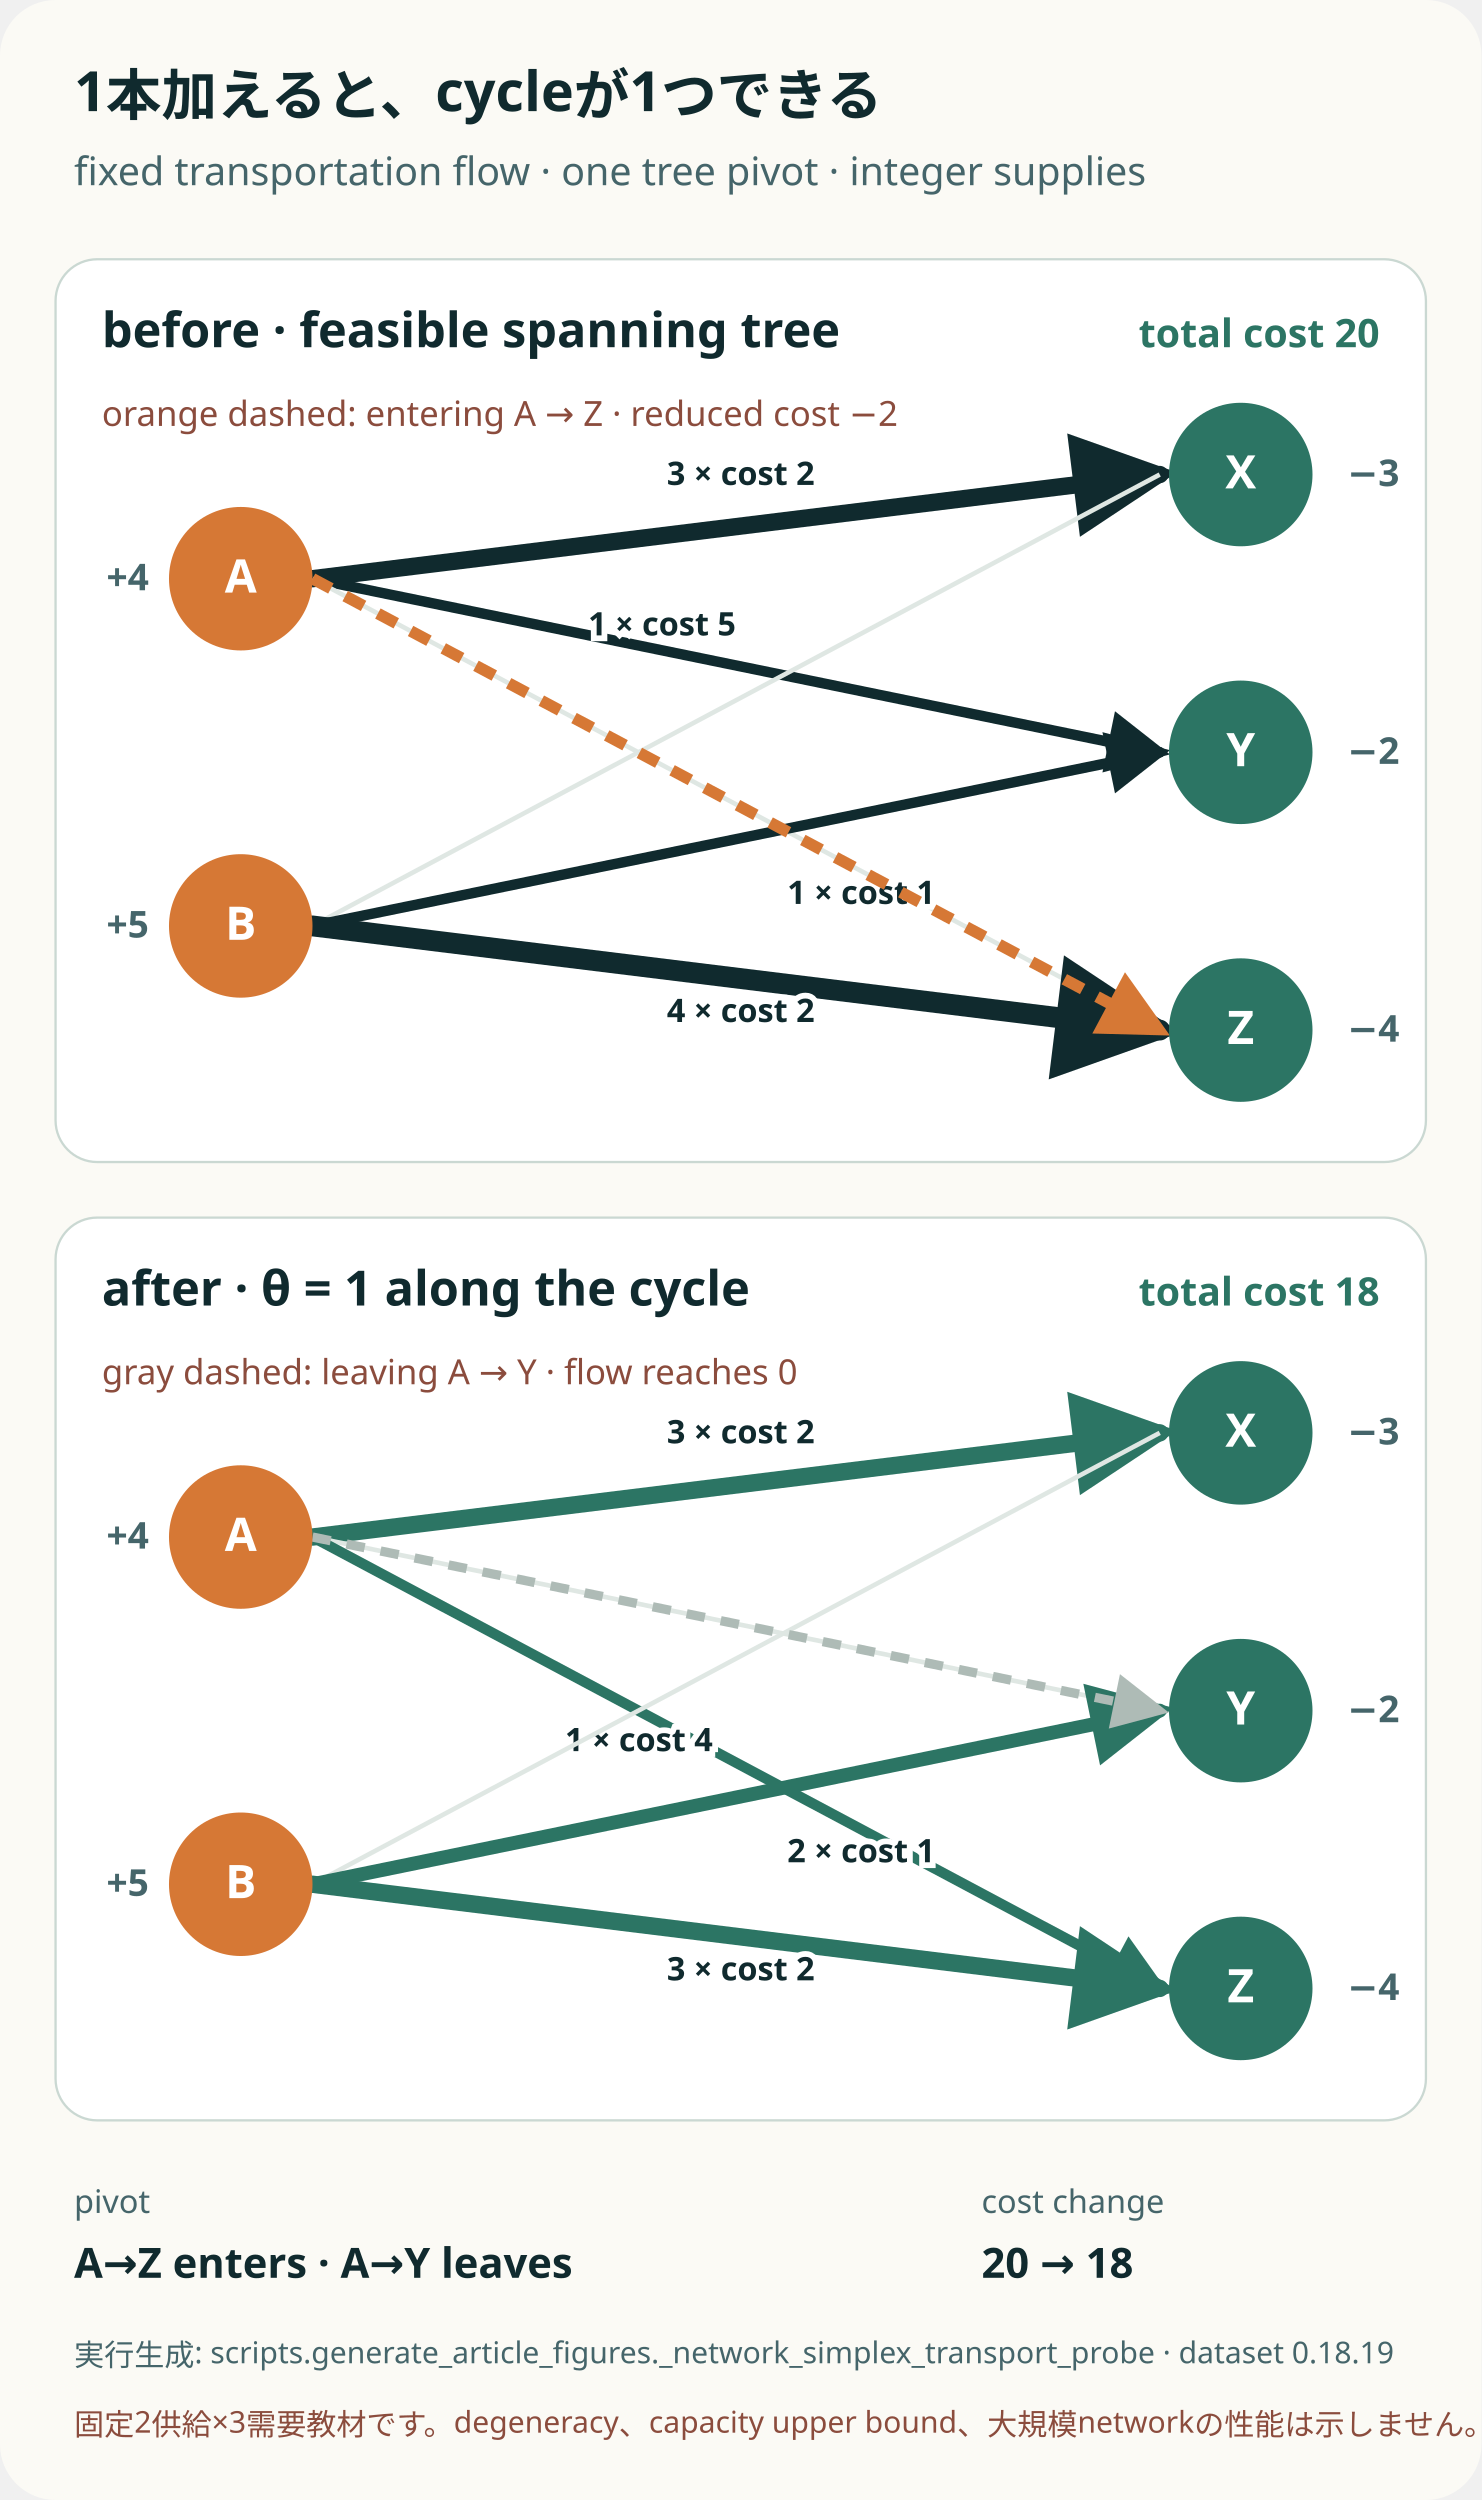
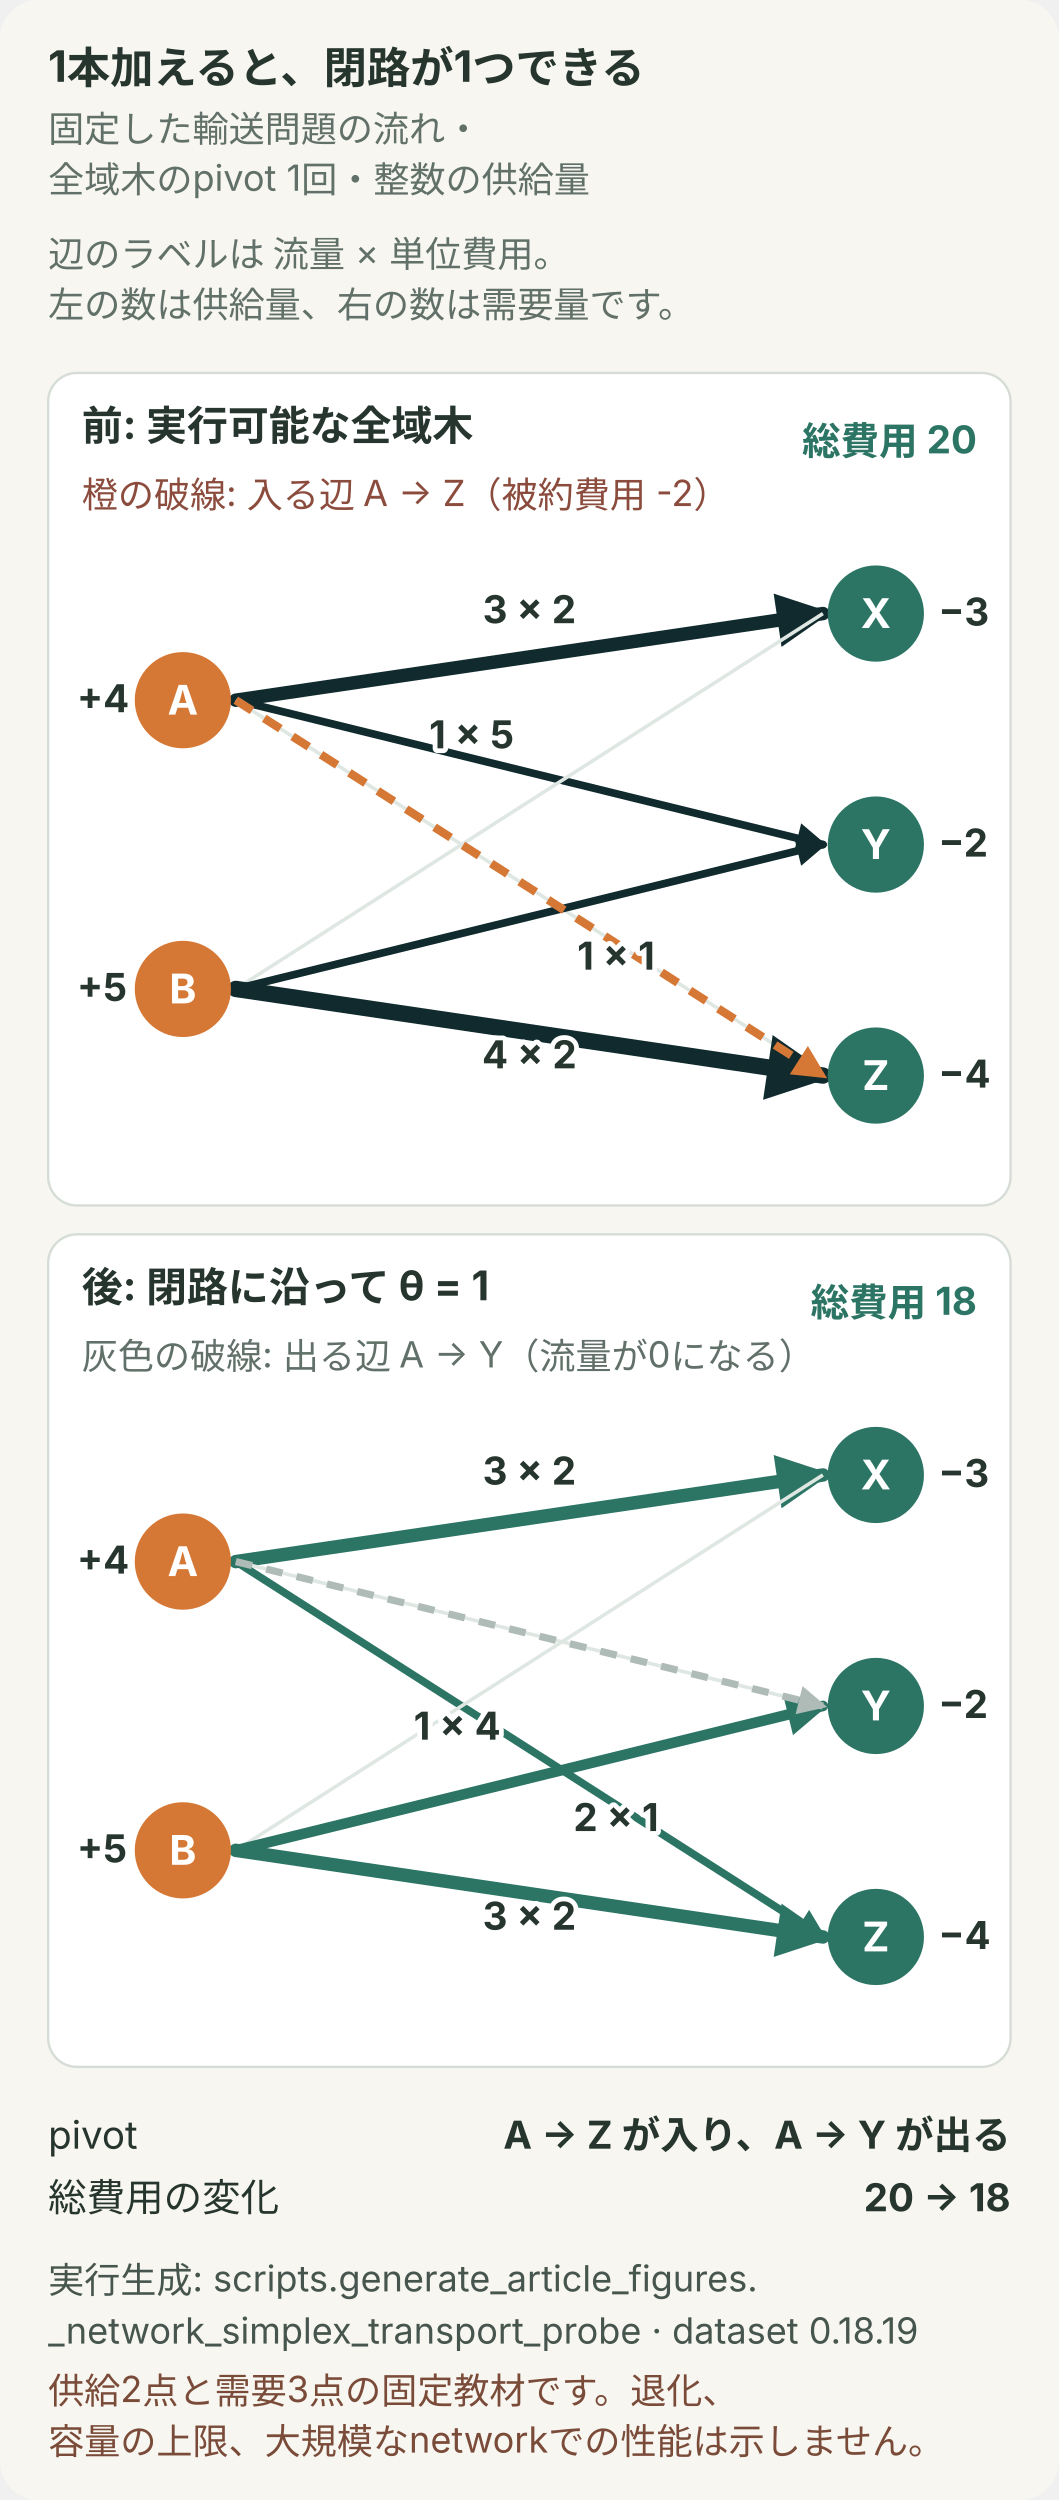
- <svg xmlns="http://www.w3.org/2000/svg" width="640" height="1080" viewBox="0 0 640 1080" role="img" aria-labelledby="figure-title figure-description">
-   <rect width="640" height="1080" rx="24" fill="#fbfaf5" />
-   <text x="32" y="48" class="ns-title">1本加えると、cycleが1つできる</text>
-   <text x="32" y="80" class="ns-subtitle">fixed transportation flow · one tree pivot · integer supplies</text>
+ <svg xmlns="http://www.w3.org/2000/svg" viewBox="0 0 440 1039" width="440" height="1039" role="img" aria-labelledby="figure-title figure-description">
+   <rect width="440" height="1039" rx="16" fill="#f7f6f1" />
+   <text x="20" y="34" class="title">1本加えると、閉路が1つできる</text>
+   <text x="20" y="59" class="subtitle">固定した輸送問題の流れ・</text>
+   <text x="20" y="80" class="subtitle">全域木のpivot 1回・整数の供給量</text>
  <defs>
-     <marker id="ns-arrow-muted" markerWidth="6" markerHeight="6" refX="5" refY="3" orient="auto">
-       <path d="M0,0 L6,3 L0,6 Z" fill="#aebbb6" />
+     <marker id="ns-arrow-muted" markerWidth="4" markerHeight="4" refX="3.4" refY="2" orient="auto">
+       <path d="M0,0 L4,2 L0,4 Z" fill="#aebbb6" />
    </marker>
-     <marker id="ns-arrow-tree" markerWidth="6" markerHeight="6" refX="5" refY="3" orient="auto">
-       <path d="M0,0 L6,3 L0,6 Z" fill="#102a2e" />
+     <marker id="ns-arrow-tree" markerWidth="4" markerHeight="4" refX="3.4" refY="2" orient="auto">
+       <path d="M0,0 L4,2 L0,4 Z" fill="#102a2e" />
    </marker>
-     <marker id="ns-arrow-active" markerWidth="6" markerHeight="6" refX="5" refY="3" orient="auto">
-       <path d="M0,0 L6,3 L0,6 Z" fill="#2c7564" />
+     <marker id="ns-arrow-active" markerWidth="4" markerHeight="4" refX="3.4" refY="2" orient="auto">
+       <path d="M0,0 L4,2 L0,4 Z" fill="#2c7564" />
    </marker>
-     <marker id="ns-arrow-enter" markerWidth="6" markerHeight="6" refX="5" refY="3" orient="auto">
-       <path d="M0,0 L6,3 L0,6 Z" fill="#d67835" />
+     <marker id="ns-arrow-enter" markerWidth="4" markerHeight="4" refX="3.4" refY="2" orient="auto">
+       <path d="M0,0 L4,2 L0,4 Z" fill="#d67835" />
    </marker>
  </defs>
-   <rect x="24" y="112" width="592" height="390" rx="18" fill="#fff" stroke="#cad8d2" />
-   <text x="44" y="150" class="ns-panel">before · feasible spanning tree</text>
-   <text x="596" y="150" text-anchor="end" class="ns-cost">total cost 20</text>
-   <text x="44" y="184" class="ns-hint">orange dashed: entering A → Z · reduced cost −2</text>
-   <line x1="135.0" y1="250.00" x2="501.0" y2="205.00" stroke="#dfe7e3" stroke-width="2" />
-   <line x1="135.0" y1="250.00" x2="501.0" y2="205.00" stroke="#102a2e" stroke-width="7.50" stroke-linecap="round" marker-end="url(#ns-arrow-tree)" />
-   <text x="320.00" y="209.50" text-anchor="middle" class="ns-flow">3 × cost 2</text>
-   <line x1="135.0" y1="250.00" x2="501.0" y2="325.00" stroke="#dfe7e3" stroke-width="2" />
-   <line x1="135.0" y1="250.00" x2="501.0" y2="325.00" stroke="#102a2e" stroke-width="4.50" stroke-linecap="round" marker-end="url(#ns-arrow-tree)" />
-   <text x="286.00" y="274.50" text-anchor="middle" class="ns-flow">1 × cost 5</text>
-   <line x1="135.0" y1="250.00" x2="501.0" y2="445.00" stroke="#dfe7e3" stroke-width="2" />
-   <line x1="135.0" y1="400.00" x2="501.0" y2="205.00" stroke="#dfe7e3" stroke-width="2" />
-   <line x1="135.0" y1="400.00" x2="501.0" y2="325.00" stroke="#dfe7e3" stroke-width="2" />
-   <line x1="135.0" y1="400.00" x2="501.0" y2="325.00" stroke="#102a2e" stroke-width="4.50" stroke-linecap="round" marker-end="url(#ns-arrow-tree)" />
-   <text x="372.00" y="390.50" text-anchor="middle" class="ns-flow">1 × cost 1</text>
-   <line x1="135.0" y1="400.00" x2="501.0" y2="445.00" stroke="#dfe7e3" stroke-width="2" />
-   <line x1="135.0" y1="400.00" x2="501.0" y2="445.00" stroke="#102a2e" stroke-width="9.00" stroke-linecap="round" marker-end="url(#ns-arrow-tree)" />
-   <text x="320.00" y="441.50" text-anchor="middle" class="ns-flow">4 × cost 2</text>
-   <line x1="135.0" y1="250.00" x2="501.0" y2="445.00" stroke="#d67835" stroke-width="5" stroke-dasharray="9 7" marker-end="url(#ns-arrow-enter)" />
-   <circle cx="104.0" cy="250.00" r="31" fill="#d67835" />
-   <text x="104.0" y="256.00" text-anchor="middle" class="ns-node">A</text>
-   <text x="46" y="255.00" class="ns-balance">+4</text>
-   <circle cx="104.0" cy="400.00" r="31" fill="#d67835" />
-   <text x="104.0" y="406.00" text-anchor="middle" class="ns-node">B</text>
-   <text x="46" y="405.00" class="ns-balance">+5</text>
-   <circle cx="536.0" cy="205.00" r="31" fill="#2c7564" />
-   <text x="536.0" y="211.00" text-anchor="middle" class="ns-node">X</text>
-   <text x="582" y="210.00" class="ns-balance">−3</text>
-   <circle cx="536.0" cy="325.00" r="31" fill="#2c7564" />
-   <text x="536.0" y="331.00" text-anchor="middle" class="ns-node">Y</text>
-   <text x="582" y="330.00" class="ns-balance">−2</text>
-   <circle cx="536.0" cy="445.00" r="31" fill="#2c7564" />
-   <text x="536.0" y="451.00" text-anchor="middle" class="ns-node">Z</text>
-   <text x="582" y="450.00" class="ns-balance">−4</text>
-   <rect x="24" y="526" width="592" height="390" rx="18" fill="#fff" stroke="#cad8d2" />
-   <text x="44" y="564" class="ns-panel">after · θ = 1 along the cycle</text>
-   <text x="596" y="564" text-anchor="end" class="ns-cost">total cost 18</text>
-   <text x="44" y="598" class="ns-hint">gray dashed: leaving A → Y · flow reaches 0</text>
-   <line x1="135.0" y1="664.00" x2="501.0" y2="619.00" stroke="#dfe7e3" stroke-width="2" />
-   <line x1="135.0" y1="664.00" x2="501.0" y2="619.00" stroke="#2c7564" stroke-width="7.50" stroke-linecap="round" marker-end="url(#ns-arrow-active)" />
-   <text x="320.00" y="623.50" text-anchor="middle" class="ns-flow">3 × cost 2</text>
-   <line x1="135.0" y1="664.00" x2="501.0" y2="739.00" stroke="#dfe7e3" stroke-width="2" />
-   <line x1="135.0" y1="664.00" x2="501.0" y2="859.00" stroke="#dfe7e3" stroke-width="2" />
-   <line x1="135.0" y1="664.00" x2="501.0" y2="859.00" stroke="#2c7564" stroke-width="4.50" stroke-linecap="round" marker-end="url(#ns-arrow-active)" />
-   <text x="276.00" y="756.50" text-anchor="middle" class="ns-flow">1 × cost 4</text>
-   <line x1="135.0" y1="814.00" x2="501.0" y2="619.00" stroke="#dfe7e3" stroke-width="2" />
-   <line x1="135.0" y1="814.00" x2="501.0" y2="739.00" stroke="#dfe7e3" stroke-width="2" />
-   <line x1="135.0" y1="814.00" x2="501.0" y2="739.00" stroke="#2c7564" stroke-width="6.00" stroke-linecap="round" marker-end="url(#ns-arrow-active)" />
-   <text x="372.00" y="804.50" text-anchor="middle" class="ns-flow">2 × cost 1</text>
-   <line x1="135.0" y1="814.00" x2="501.0" y2="859.00" stroke="#dfe7e3" stroke-width="2" />
-   <line x1="135.0" y1="814.00" x2="501.0" y2="859.00" stroke="#2c7564" stroke-width="7.50" stroke-linecap="round" marker-end="url(#ns-arrow-active)" />
-   <text x="320.00" y="855.50" text-anchor="middle" class="ns-flow">3 × cost 2</text>
-   <line x1="135.0" y1="664.00" x2="501.0" y2="739.00" stroke="#aebbb6" stroke-width="4" stroke-dasharray="8 7" marker-end="url(#ns-arrow-muted)" />
-   <circle cx="104.0" cy="664.00" r="31" fill="#d67835" />
-   <text x="104.0" y="670.00" text-anchor="middle" class="ns-node">A</text>
-   <text x="46" y="669.00" class="ns-balance">+4</text>
-   <circle cx="104.0" cy="814.00" r="31" fill="#d67835" />
-   <text x="104.0" y="820.00" text-anchor="middle" class="ns-node">B</text>
-   <text x="46" y="819.00" class="ns-balance">+5</text>
-   <circle cx="536.0" cy="619.00" r="31" fill="#2c7564" />
-   <text x="536.0" y="625.00" text-anchor="middle" class="ns-node">X</text>
-   <text x="582" y="624.00" class="ns-balance">−3</text>
-   <circle cx="536.0" cy="739.00" r="31" fill="#2c7564" />
-   <text x="536.0" y="745.00" text-anchor="middle" class="ns-node">Y</text>
-   <text x="582" y="744.00" class="ns-balance">−2</text>
-   <circle cx="536.0" cy="859.00" r="31" fill="#2c7564" />
-   <text x="536.0" y="865.00" text-anchor="middle" class="ns-node">Z</text>
-   <text x="582" y="864.00" class="ns-balance">−4</text>
-   <text x="32" y="956" class="ns-metric-label">pivot</text>
-   <text x="32" y="984" class="ns-metric">A→Z enters · A→Y leaves</text>
-   <text x="424" y="956" class="ns-metric-label">cost change</text>
-   <text x="424" y="984" class="ns-metric">20 → 18</text>
-   <text x="32" y="1022" class="ns-meta">実行生成: scripts.generate_article_figures._network_simplex_transport_probe · dataset 0.18.19</text>
-   <text x="32" y="1052" class="ns-limit">固定2供給×3需要教材です。degeneracy、capacity upper bound、大規模networkの性能は示しません。</text>
-   <style>
-   .ns-title { font: 700 24px system-ui, sans-serif; fill: #102a2e; }
-   .ns-subtitle { font: 400 17px system-ui, sans-serif; fill: #45656a; }
-   .ns-panel { font: 700 21px system-ui, sans-serif; fill: #102a2e; }
-   .ns-cost { font: 700 17px system-ui, sans-serif; fill: #2c7564; }
-   .ns-hint { font: 400 15px system-ui, sans-serif; fill: #8b4c3d; }
-   .ns-node { font: 700 20px system-ui, sans-serif; fill: #fff; }
-   .ns-balance { font: 700 16px system-ui, sans-serif; fill: #45656a; }
-   .ns-flow {
-     font: 700 14px system-ui, sans-serif;
-     fill: #102a2e;
-     paint-order: stroke;
-     stroke: #fff;
-     stroke-width: 5px;
-   }
-   .ns-metric-label { font: 400 14px system-ui, sans-serif; fill: #45656a; }
-   .ns-metric { font: 700 18px system-ui, sans-serif; fill: #102a2e; }
-   .ns-meta { font: 400 13px system-ui, sans-serif; fill: #45656a; }
-   .ns-limit { font: 400 13px system-ui, sans-serif; fill: #8b4c3d; }
- </style>
+   <text x="20" y="111" class="note">辺のラベルは 流量 × 単位費用。</text>
+   <text x="20" y="132" class="note">左の数は供給量、右の数は需要量です。</text>
+   <rect x="20" y="155" width="400" height="346" rx="12" fill="#fff" stroke="#d6ddd7" />
+   <text x="34" y="183" class="panel-title">前: 実行可能な全域木</text>
+   <text x="406" y="189" text-anchor="end" class="metric-value" style="fill:#2c7564">総費用 20</text>
+   <text x="34" y="211" class="status" style="fill:#8b4c3d">橙の破線: 入る辺 A → Z（被約費用 -2）</text>
+   <line x1="98" y1="291.00" x2="342" y2="255.00" stroke="#dfe7e3" stroke-width="1.5" />
+   <line x1="98" y1="291.00" x2="342" y2="255.00" stroke="#102a2e" stroke-width="5.60" stroke-linecap="round" marker-end="url(#ns-arrow-tree)" />
+   <line x1="98" y1="291.00" x2="342" y2="351.00" stroke="#dfe7e3" stroke-width="1.5" />
+   <line x1="98" y1="291.00" x2="342" y2="351.00" stroke="#102a2e" stroke-width="3.20" stroke-linecap="round" marker-end="url(#ns-arrow-tree)" />
+   <line x1="98" y1="291.00" x2="342" y2="447.00" stroke="#dfe7e3" stroke-width="1.5" />
+   <line x1="98" y1="411.00" x2="342" y2="255.00" stroke="#dfe7e3" stroke-width="1.5" />
+   <line x1="98" y1="411.00" x2="342" y2="351.00" stroke="#dfe7e3" stroke-width="1.5" />
+   <line x1="98" y1="411.00" x2="342" y2="351.00" stroke="#102a2e" stroke-width="3.20" stroke-linecap="round" marker-end="url(#ns-arrow-tree)" />
+   <line x1="98" y1="411.00" x2="342" y2="447.00" stroke="#dfe7e3" stroke-width="1.5" />
+   <line x1="98" y1="411.00" x2="342" y2="447.00" stroke="#102a2e" stroke-width="6.80" stroke-linecap="round" marker-end="url(#ns-arrow-tree)" />
+   <line x1="98" y1="291.00" x2="342" y2="447.00" stroke="#d67835" stroke-width="3.5" stroke-dasharray="8 6" marker-end="url(#ns-arrow-enter)" />
+   <text x="220.00" y="259.00" text-anchor="middle" class="metric-value halo">3 × 2</text>
+   <text x="196.00" y="311.00" text-anchor="middle" class="metric-value halo">1 × 5</text>
+   <text x="256.00" y="403.00" text-anchor="middle" class="metric-value halo">1 × 1</text>
+   <text x="220.00" y="444.00" text-anchor="middle" class="metric-value halo">4 × 2</text>
+   <circle cx="76" cy="291.00" r="20" fill="#d67835" />
+   <text x="76" y="297.00" text-anchor="middle" class="panel-title" style="fill:#fff">A</text>
+   <text x="32" y="296.00" class="metric-value">+4</text>
+   <circle cx="76" cy="411.00" r="20" fill="#d67835" />
+   <text x="76" y="417.00" text-anchor="middle" class="panel-title" style="fill:#fff">B</text>
+   <text x="32" y="416.00" class="metric-value">+5</text>
+   <circle cx="364" cy="255.00" r="20" fill="#2c7564" />
+   <text x="364" y="261.00" text-anchor="middle" class="panel-title" style="fill:#fff">X</text>
+   <text x="390" y="260.00" class="metric-value">−3</text>
+   <circle cx="364" cy="351.00" r="20" fill="#2c7564" />
+   <text x="364" y="357.00" text-anchor="middle" class="panel-title" style="fill:#fff">Y</text>
+   <text x="390" y="356.00" class="metric-value">−2</text>
+   <circle cx="364" cy="447.00" r="20" fill="#2c7564" />
+   <text x="364" y="453.00" text-anchor="middle" class="panel-title" style="fill:#fff">Z</text>
+   <text x="390" y="452.00" class="metric-value">−4</text>
+   <rect x="20" y="513" width="400" height="346" rx="12" fill="#fff" stroke="#d6ddd7" />
+   <text x="34" y="541" class="panel-title">後: 閉路に沿って θ = 1</text>
+   <text x="406" y="547" text-anchor="end" class="metric-value" style="fill:#2c7564">総費用 18</text>
+   <text x="34" y="569" class="status" style="fill:#617068">灰色の破線: 出る辺 A → Y（流量が0になる）</text>
+   <line x1="98" y1="649.00" x2="342" y2="613.00" stroke="#dfe7e3" stroke-width="1.5" />
+   <line x1="98" y1="649.00" x2="342" y2="613.00" stroke="#2c7564" stroke-width="5.60" stroke-linecap="round" marker-end="url(#ns-arrow-active)" />
+   <line x1="98" y1="649.00" x2="342" y2="709.00" stroke="#dfe7e3" stroke-width="1.5" />
+   <line x1="98" y1="649.00" x2="342" y2="805.00" stroke="#dfe7e3" stroke-width="1.5" />
+   <line x1="98" y1="649.00" x2="342" y2="805.00" stroke="#2c7564" stroke-width="3.20" stroke-linecap="round" marker-end="url(#ns-arrow-active)" />
+   <line x1="98" y1="769.00" x2="342" y2="613.00" stroke="#dfe7e3" stroke-width="1.5" />
+   <line x1="98" y1="769.00" x2="342" y2="709.00" stroke="#dfe7e3" stroke-width="1.5" />
+   <line x1="98" y1="769.00" x2="342" y2="709.00" stroke="#2c7564" stroke-width="4.40" stroke-linecap="round" marker-end="url(#ns-arrow-active)" />
+   <line x1="98" y1="769.00" x2="342" y2="805.00" stroke="#dfe7e3" stroke-width="1.5" />
+   <line x1="98" y1="769.00" x2="342" y2="805.00" stroke="#2c7564" stroke-width="5.60" stroke-linecap="round" marker-end="url(#ns-arrow-active)" />
+   <line x1="98" y1="649.00" x2="342" y2="709.00" stroke="#aebbb6" stroke-width="3" stroke-dasharray="7 6" marker-end="url(#ns-arrow-muted)" />
+   <text x="220.00" y="617.00" text-anchor="middle" class="metric-value halo">3 × 2</text>
+   <text x="190.00" y="723.00" text-anchor="middle" class="metric-value halo">1 × 4</text>
+   <text x="256.00" y="761.00" text-anchor="middle" class="metric-value halo">2 × 1</text>
+   <text x="220.00" y="802.00" text-anchor="middle" class="metric-value halo">3 × 2</text>
+   <circle cx="76" cy="649.00" r="20" fill="#d67835" />
+   <text x="76" y="655.00" text-anchor="middle" class="panel-title" style="fill:#fff">A</text>
+   <text x="32" y="654.00" class="metric-value">+4</text>
+   <circle cx="76" cy="769.00" r="20" fill="#d67835" />
+   <text x="76" y="775.00" text-anchor="middle" class="panel-title" style="fill:#fff">B</text>
+   <text x="32" y="774.00" class="metric-value">+5</text>
+   <circle cx="364" cy="613.00" r="20" fill="#2c7564" />
+   <text x="364" y="619.00" text-anchor="middle" class="panel-title" style="fill:#fff">X</text>
+   <text x="390" y="618.00" class="metric-value">−3</text>
+   <circle cx="364" cy="709.00" r="20" fill="#2c7564" />
+   <text x="364" y="715.00" text-anchor="middle" class="panel-title" style="fill:#fff">Y</text>
+   <text x="390" y="714.00" class="metric-value">−2</text>
+   <circle cx="364" cy="805.00" r="20" fill="#2c7564" />
+   <text x="364" y="811.00" text-anchor="middle" class="panel-title" style="fill:#fff">Z</text>
+   <text x="390" y="810.00" class="metric-value">−4</text>
+   <text x="20" y="893" class="metric">pivot</text>
+   <text x="420" y="893" text-anchor="end" class="metric-value">A → Z が入り、A → Y が出る</text>
+   <text x="20" y="919" class="metric">総費用の変化</text>
+   <text x="420" y="919" text-anchor="end" class="metric-value">20 → 18</text>
+   <text x="20" y="953" class="caption">実行生成: scripts.generate_article_figures.</text>
+   <text x="20" y="974" class="caption">_network_simplex_transport_probe · dataset 0.18.19</text>
+   <text x="20" y="999" class="caveat">供給2点と需要3点の固定教材です。退化、</text>
+   <text x="20" y="1020" class="caveat">容量の上限、大規模なnetworkでの性能は示しません。</text>
+   <style>text{font-family:system-ui,-apple-system,'Segoe UI',sans-serif;fill:#26352d;font-size:15px}.title{font-size:18px;font-weight:750}.subtitle{fill:#617068}.panel-title{font-size:17px;font-weight:750}.method{font-size:16px;font-weight:750}.metric,.metric-value{font-size:16px;font-variant-numeric:tabular-nums}.metric-value{font-weight:750}.status,.axis,.note{fill:#617068}.caption{fill:#46554d}.caveat{fill:#7a4b38}.halo{paint-order:stroke;stroke:#fff;stroke-width:4px;stroke-linejoin:round}</style>
</svg>
